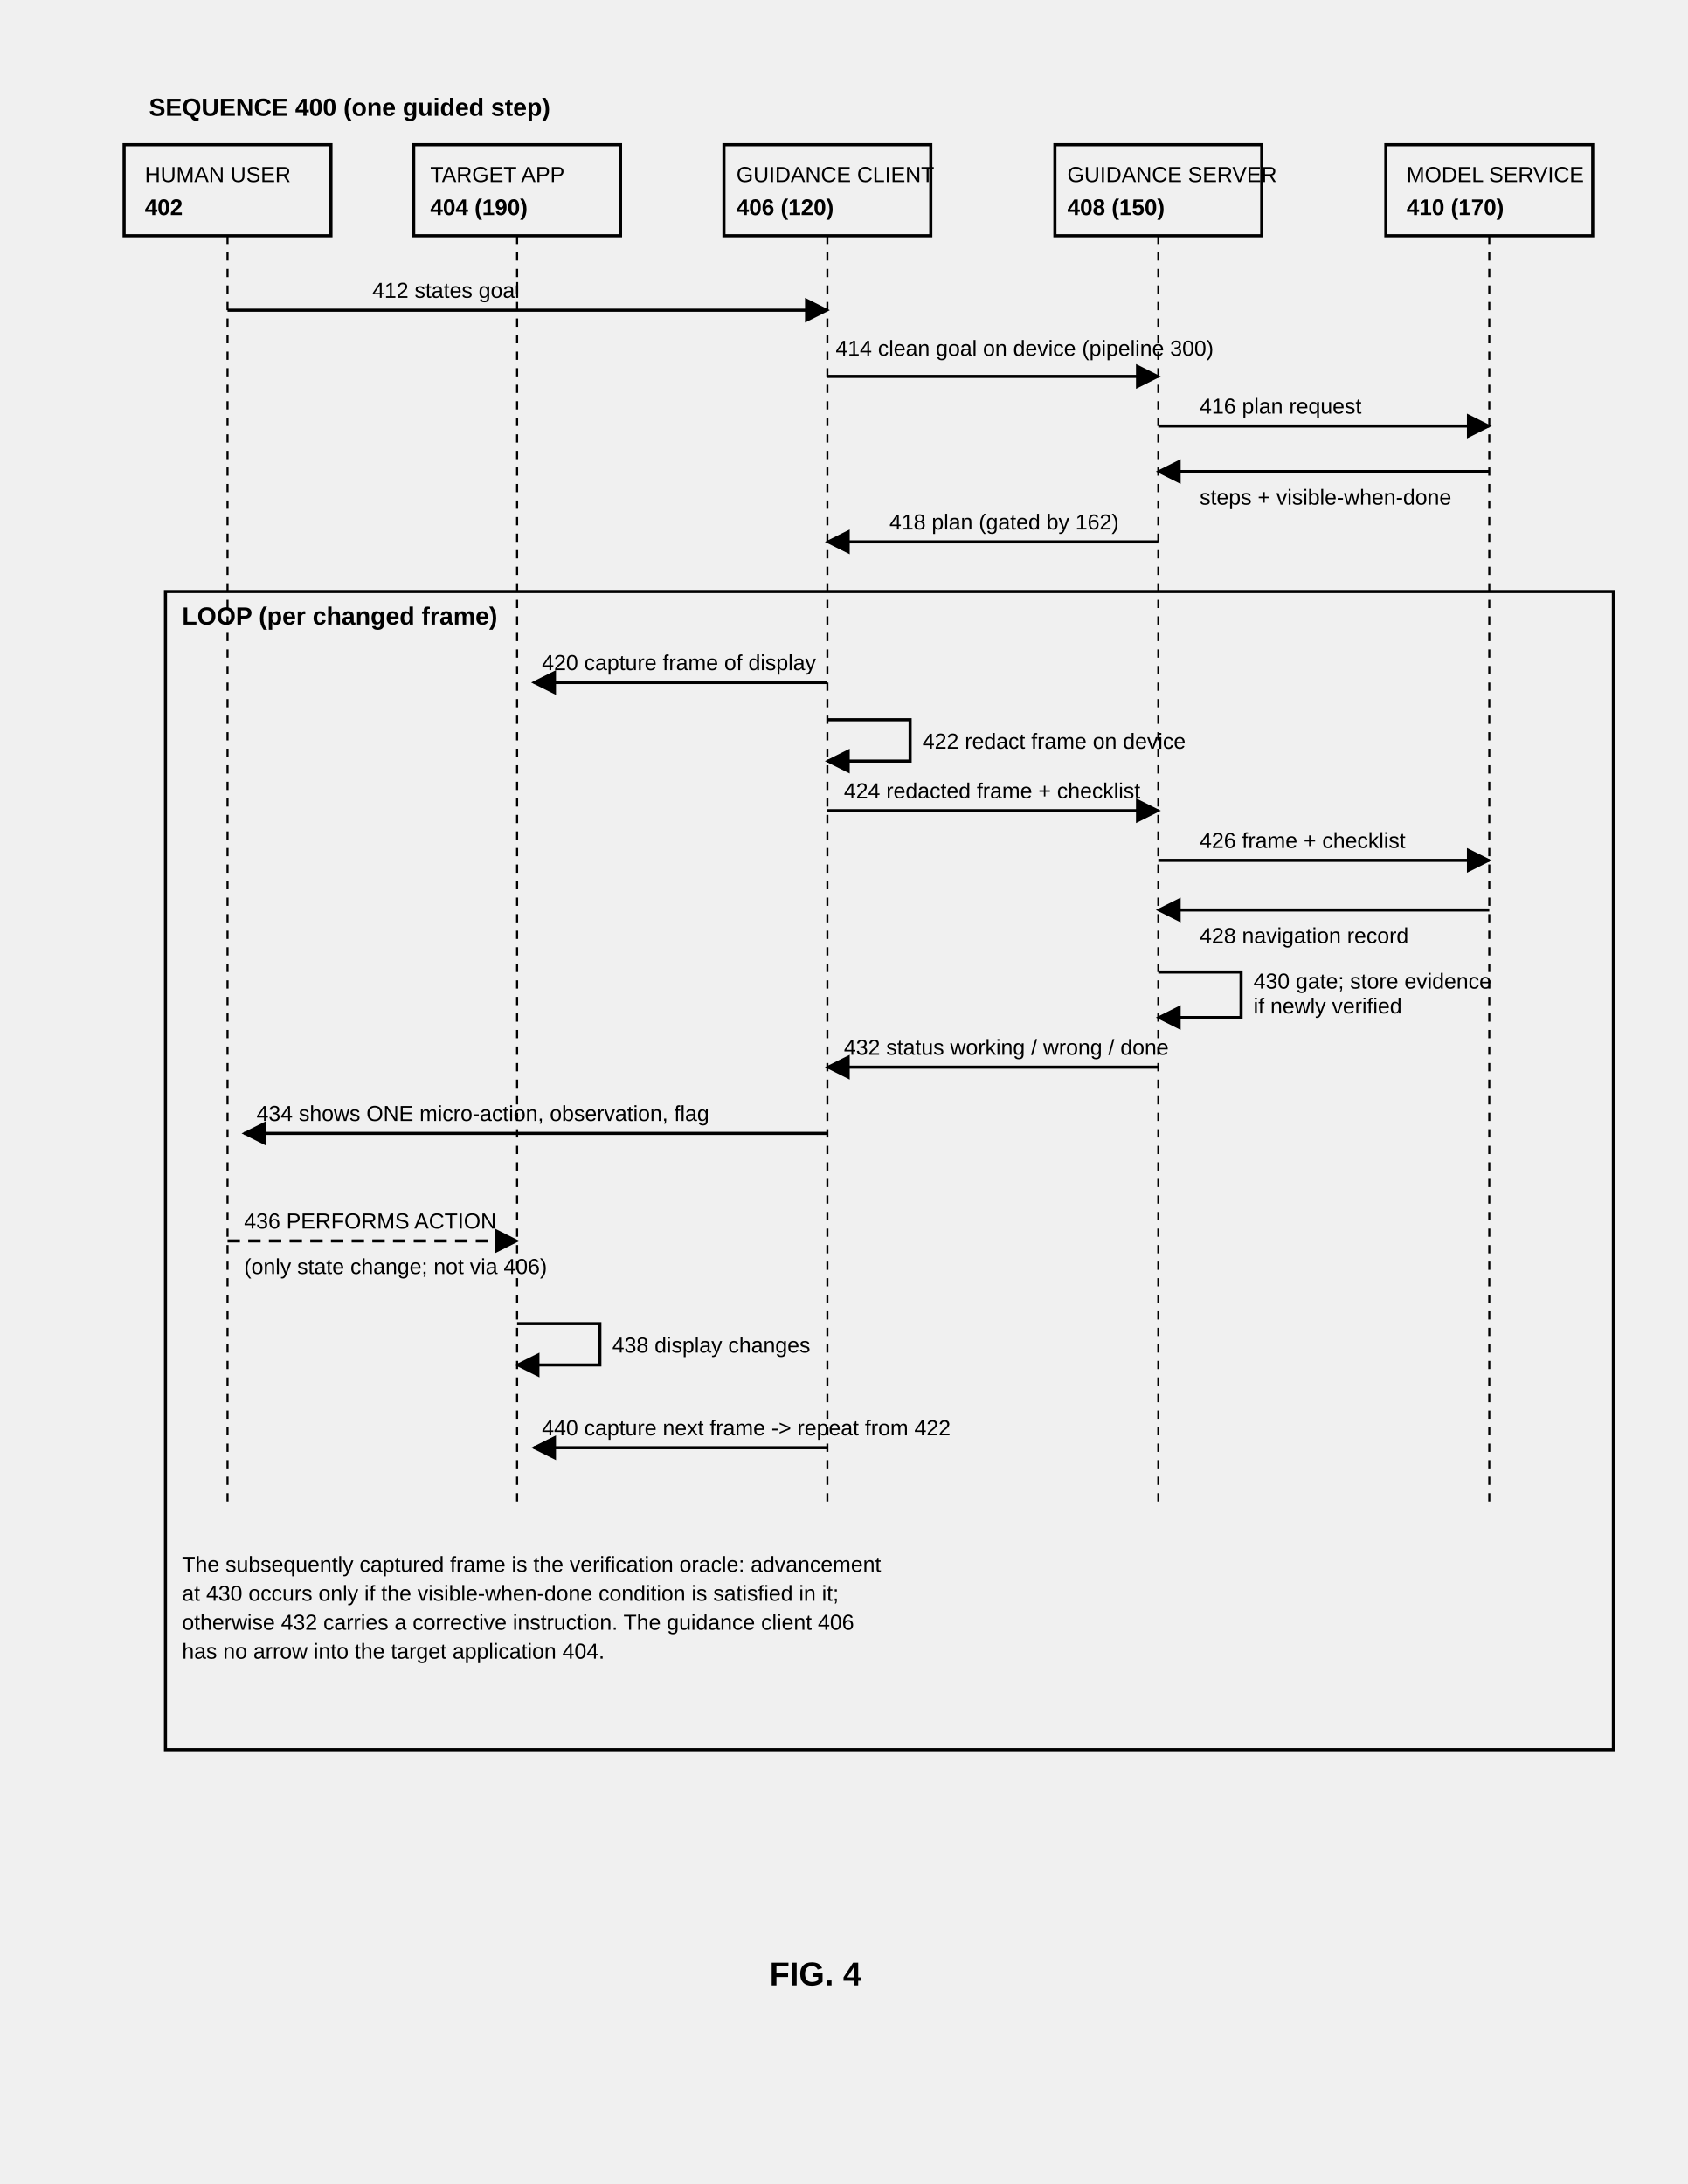
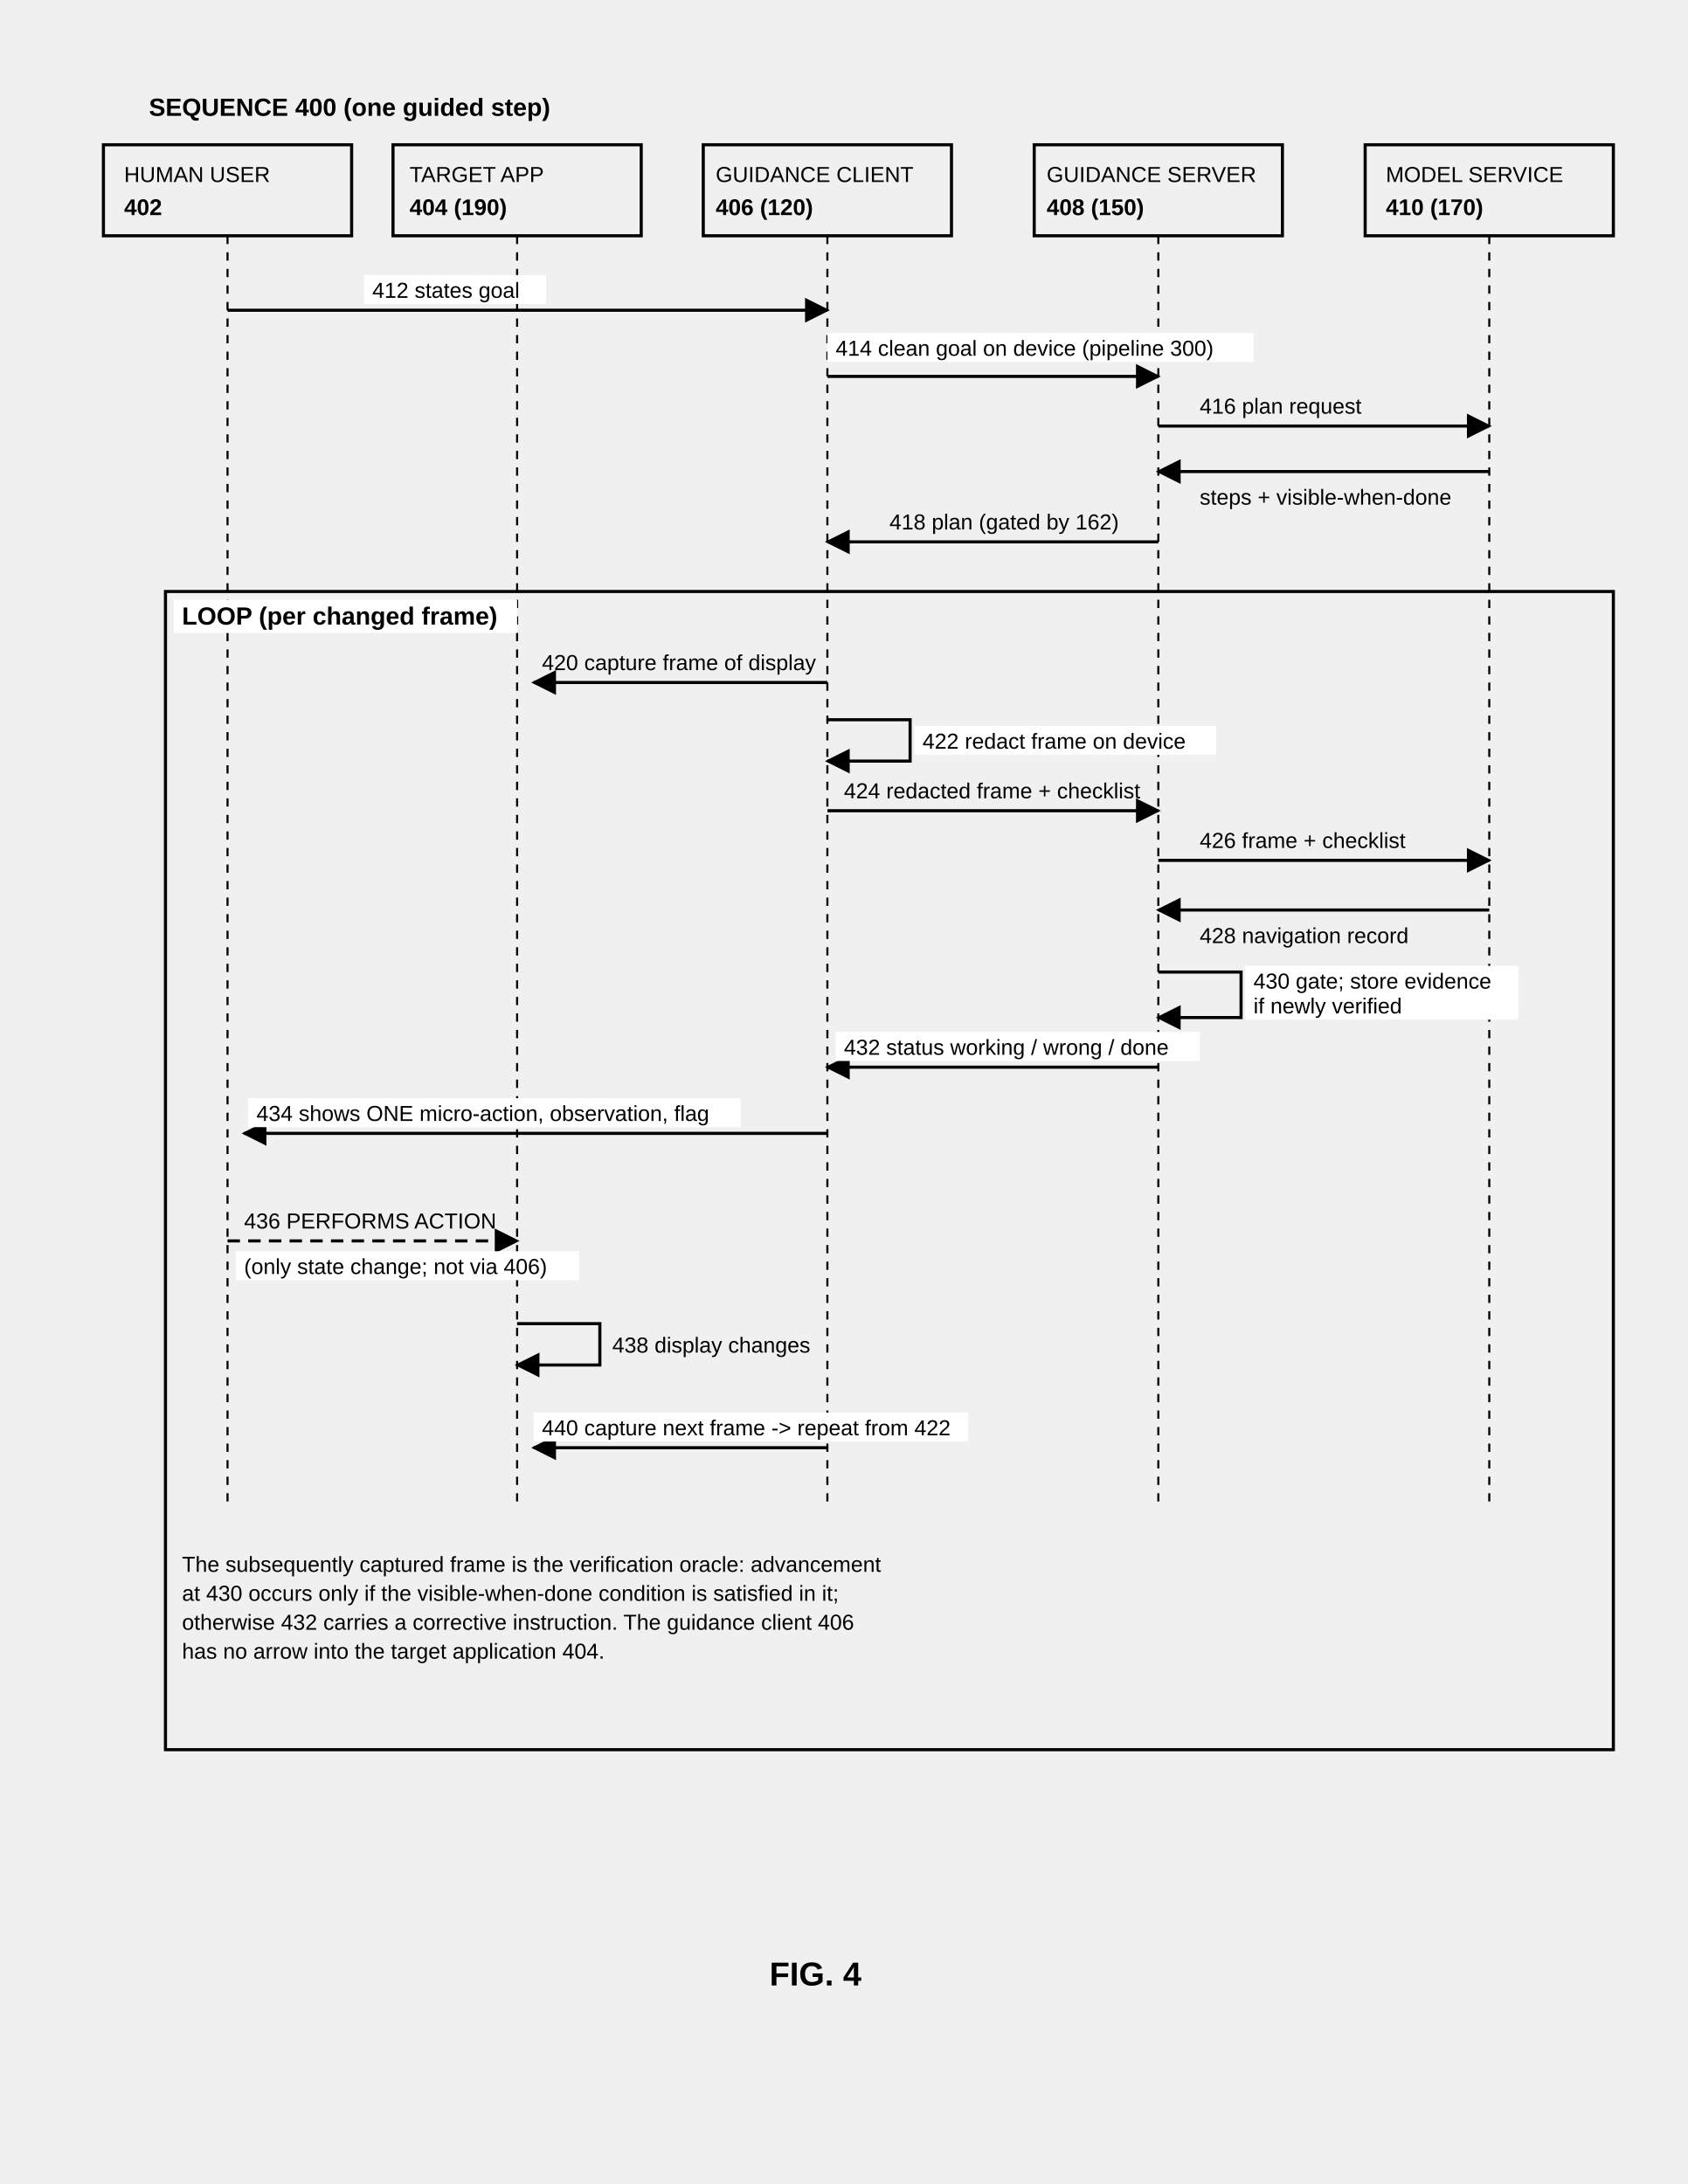
<svg xmlns="http://www.w3.org/2000/svg" width="8.5in" height="11in" viewBox="0 0 816 1056">
  <style>
    .b { fill: none; stroke: #000; stroke-width: 1.5; }
    .ll { fill: none; stroke: #000; stroke-width: 1; stroke-dasharray: 4 4; }
    .l { fill: none; stroke: #000; stroke-width: 1.5; }
    .ld { fill: none; stroke: #000; stroke-width: 1.5; stroke-dasharray: 6 4; }
+     .bg { fill: #fff; stroke: none; }
    .t { font-family: Arial, Helvetica, sans-serif; font-size: 10.5px; fill: #000; }
    .n { font-family: Arial, Helvetica, sans-serif; font-size: 11px; font-weight: bold; fill: #000; }
    .h { font-family: Arial, Helvetica, sans-serif; font-size: 12px; font-weight: bold; fill: #000; }
    .f { font-family: Arial, Helvetica, sans-serif; font-size: 16px; font-weight: bold; fill: #000; }
  </style>
  <defs>
    <marker id="a" viewBox="0 0 10 10" refX="9" refY="5" markerWidth="8" markerHeight="8" orient="auto-start-reverse">
      <path d="M 0 0 L 10 5 L 0 10 z" fill="#000" />
    </marker>
  </defs>
  <text x="72" y="56" class="h">SEQUENCE 400 (one guided step)</text>
-   <rect x="60" y="70" width="100" height="44" class="b" />
-   <text x="70" y="88" class="t">HUMAN USER</text>
-   <text x="70" y="104" class="n">402</text>
-   <rect x="200" y="70" width="100" height="44" class="b" />
-   <text x="208" y="88" class="t">TARGET APP</text>
-   <text x="208" y="104" class="n">404 (190)</text>
-   <rect x="350" y="70" width="100" height="44" class="b" />
-   <text x="356" y="88" class="t">GUIDANCE CLIENT</text>
-   <text x="356" y="104" class="n">406 (120)</text>
-   <rect x="510" y="70" width="100" height="44" class="b" />
-   <text x="516" y="88" class="t">GUIDANCE SERVER</text>
-   <text x="516" y="104" class="n">408 (150)</text>
-   <rect x="670" y="70" width="100" height="44" class="b" />
-   <text x="680" y="88" class="t">MODEL SERVICE</text>
-   <text x="680" y="104" class="n">410 (170)</text>
+   <rect x="50" y="70" width="120" height="44" class="b" />
+   <text x="60" y="88" class="t">HUMAN USER</text>
+   <text x="60" y="104" class="n">402</text>
+   <rect x="190" y="70" width="120" height="44" class="b" />
+   <text x="198" y="88" class="t">TARGET APP</text>
+   <text x="198" y="104" class="n">404 (190)</text>
+   <rect x="340" y="70" width="120" height="44" class="b" />
+   <text x="346" y="88" class="t">GUIDANCE CLIENT</text>
+   <text x="346" y="104" class="n">406 (120)</text>
+   <rect x="500" y="70" width="120" height="44" class="b" />
+   <text x="506" y="88" class="t">GUIDANCE SERVER</text>
+   <text x="506" y="104" class="n">408 (150)</text>
+   <rect x="660" y="70" width="120" height="44" class="b" />
+   <text x="670" y="88" class="t">MODEL SERVICE</text>
+   <text x="670" y="104" class="n">410 (170)</text>
  <line x1="110" y1="114" x2="110" y2="730" class="ll" />
  <line x1="250" y1="114" x2="250" y2="730" class="ll" />
  <line x1="400" y1="114" x2="400" y2="730" class="ll" />
  <line x1="560" y1="114" x2="560" y2="730" class="ll" />
  <line x1="720" y1="114" x2="720" y2="730" class="ll" />
  <path d="M 110 150 L 400 150" class="l" marker-end="url(#a)" />
+   <rect x="176" y="133" width="88" height="14" class="bg" />
  <text x="180" y="144" class="t">412 states goal</text>
+   <rect x="400" y="161" width="206" height="14" class="bg" />
  <text x="404" y="172" class="t">414 clean goal on device (pipeline 300)</text>
  <path d="M 400 182 L 560 182" class="l" marker-end="url(#a)" />
  <path d="M 560 206 L 720 206" class="l" marker-end="url(#a)" />
  <text x="580" y="200" class="t">416 plan request</text>
  <path d="M 720 228 L 560 228" class="l" marker-end="url(#a)" />
  <text x="580" y="244" class="t">steps + visible-when-done</text>
  <path d="M 560 262 L 400 262" class="l" marker-end="url(#a)" />
  <text x="430" y="256" class="t">418 plan (gated by 162)</text>
  <rect x="80" y="286" width="700" height="560" class="b" />
+   <rect x="84" y="290" width="166" height="16" class="bg" />
  <text x="88" y="302" class="h">LOOP (per changed frame)</text>
  <path d="M 400 330 L 258 330" class="l" marker-end="url(#a)" />
  <text x="262" y="324" class="t">420 capture frame of display</text>
  <path d="M 400 348 L 440 348 L 440 368 L 400 368" class="l" marker-end="url(#a)" />
+   <rect x="442" y="351" width="146" height="14" class="bg" />
  <text x="446" y="362" class="t">422 redact frame on device</text>
  <path d="M 400 392 L 560 392" class="l" marker-end="url(#a)" />
  <text x="408" y="386" class="t">424 redacted frame + checklist</text>
  <path d="M 560 416 L 720 416" class="l" marker-end="url(#a)" />
  <text x="580" y="410" class="t">426 frame + checklist</text>
  <path d="M 720 440 L 560 440" class="l" marker-end="url(#a)" />
  <text x="580" y="456" class="t">428 navigation record</text>
  <path d="M 560 470 L 600 470 L 600 492 L 560 492" class="l" marker-end="url(#a)" />
+   <rect x="602" y="467" width="132" height="26" class="bg" />
  <text x="606" y="478" class="t">430 gate; store evidence</text>
  <text x="606" y="490" class="t">if newly verified</text>
  <path d="M 560 516 L 400 516" class="l" marker-end="url(#a)" />
+   <rect x="404" y="499" width="176" height="14" class="bg" />
  <text x="408" y="510" class="t">432 status working / wrong / done</text>
  <path d="M 400 548 L 118 548" class="l" marker-end="url(#a)" />
+   <rect x="120" y="531" width="238" height="14" class="bg" />
  <text x="124" y="542" class="t">434 shows ONE micro-action, observation, flag</text>
  <path d="M 110 600 L 250 600" class="ld" marker-end="url(#a)" />
  <text x="118" y="594" class="t">436 PERFORMS ACTION</text>
+   <rect x="114" y="605" width="166" height="14" class="bg" />
  <text x="118" y="616" class="t">(only state change; not via 406)</text>
  <path d="M 250 640 L 290 640 L 290 660 L 250 660" class="l" marker-end="url(#a)" />
  <text x="296" y="654" class="t">438 display changes</text>
  <path d="M 400 700 L 258 700" class="l" marker-end="url(#a)" />
+   <rect x="258" y="683" width="210" height="14" class="bg" />
  <text x="262" y="694" class="t">440 capture next frame -&gt; repeat from 422</text>
  <text x="88" y="760" class="t">The subsequently captured frame is the verification oracle: advancement</text>
  <text x="88" y="774" class="t">at 430 occurs only if the visible-when-done condition is satisfied in it;</text>
  <text x="88" y="788" class="t">otherwise 432 carries a corrective instruction. The guidance client 406</text>
  <text x="88" y="802" class="t">has no arrow into the target application 404.</text>
  <text x="372" y="960" class="f">FIG. 4</text>
</svg>
